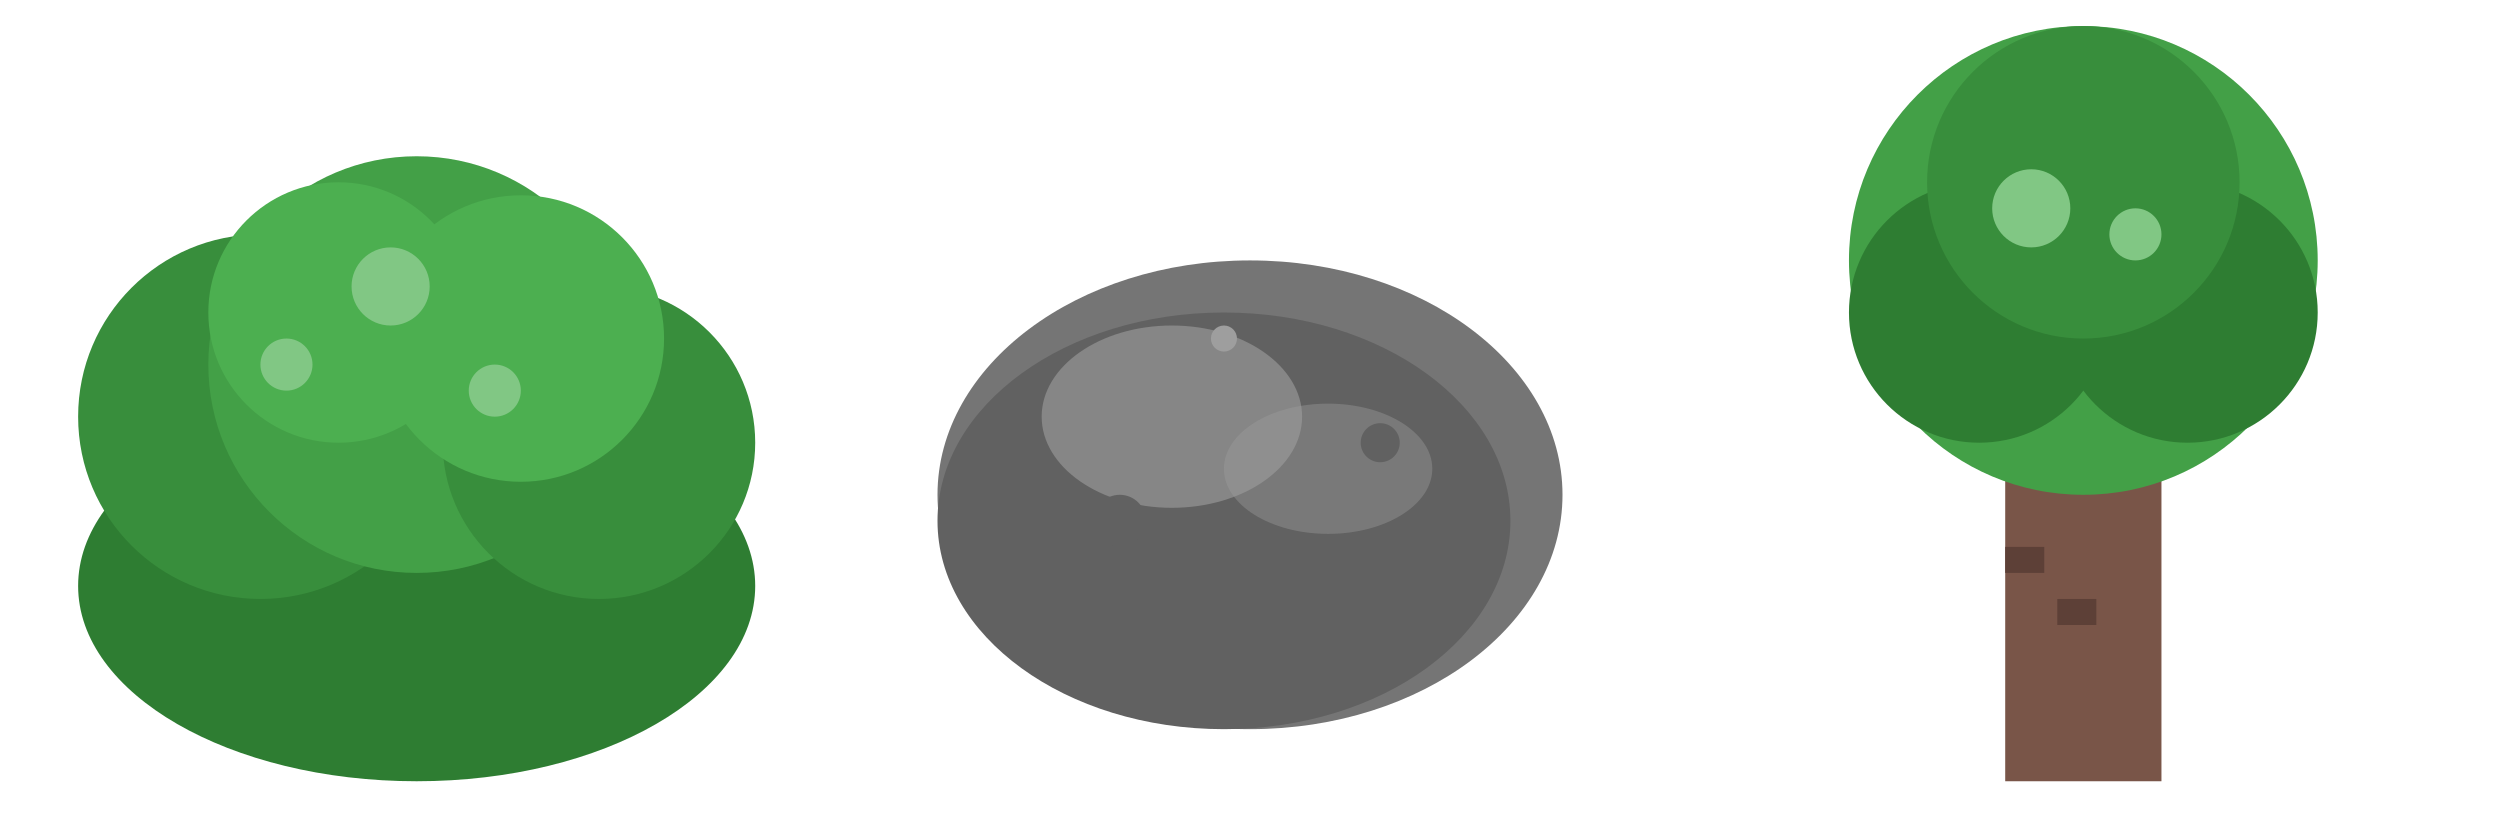
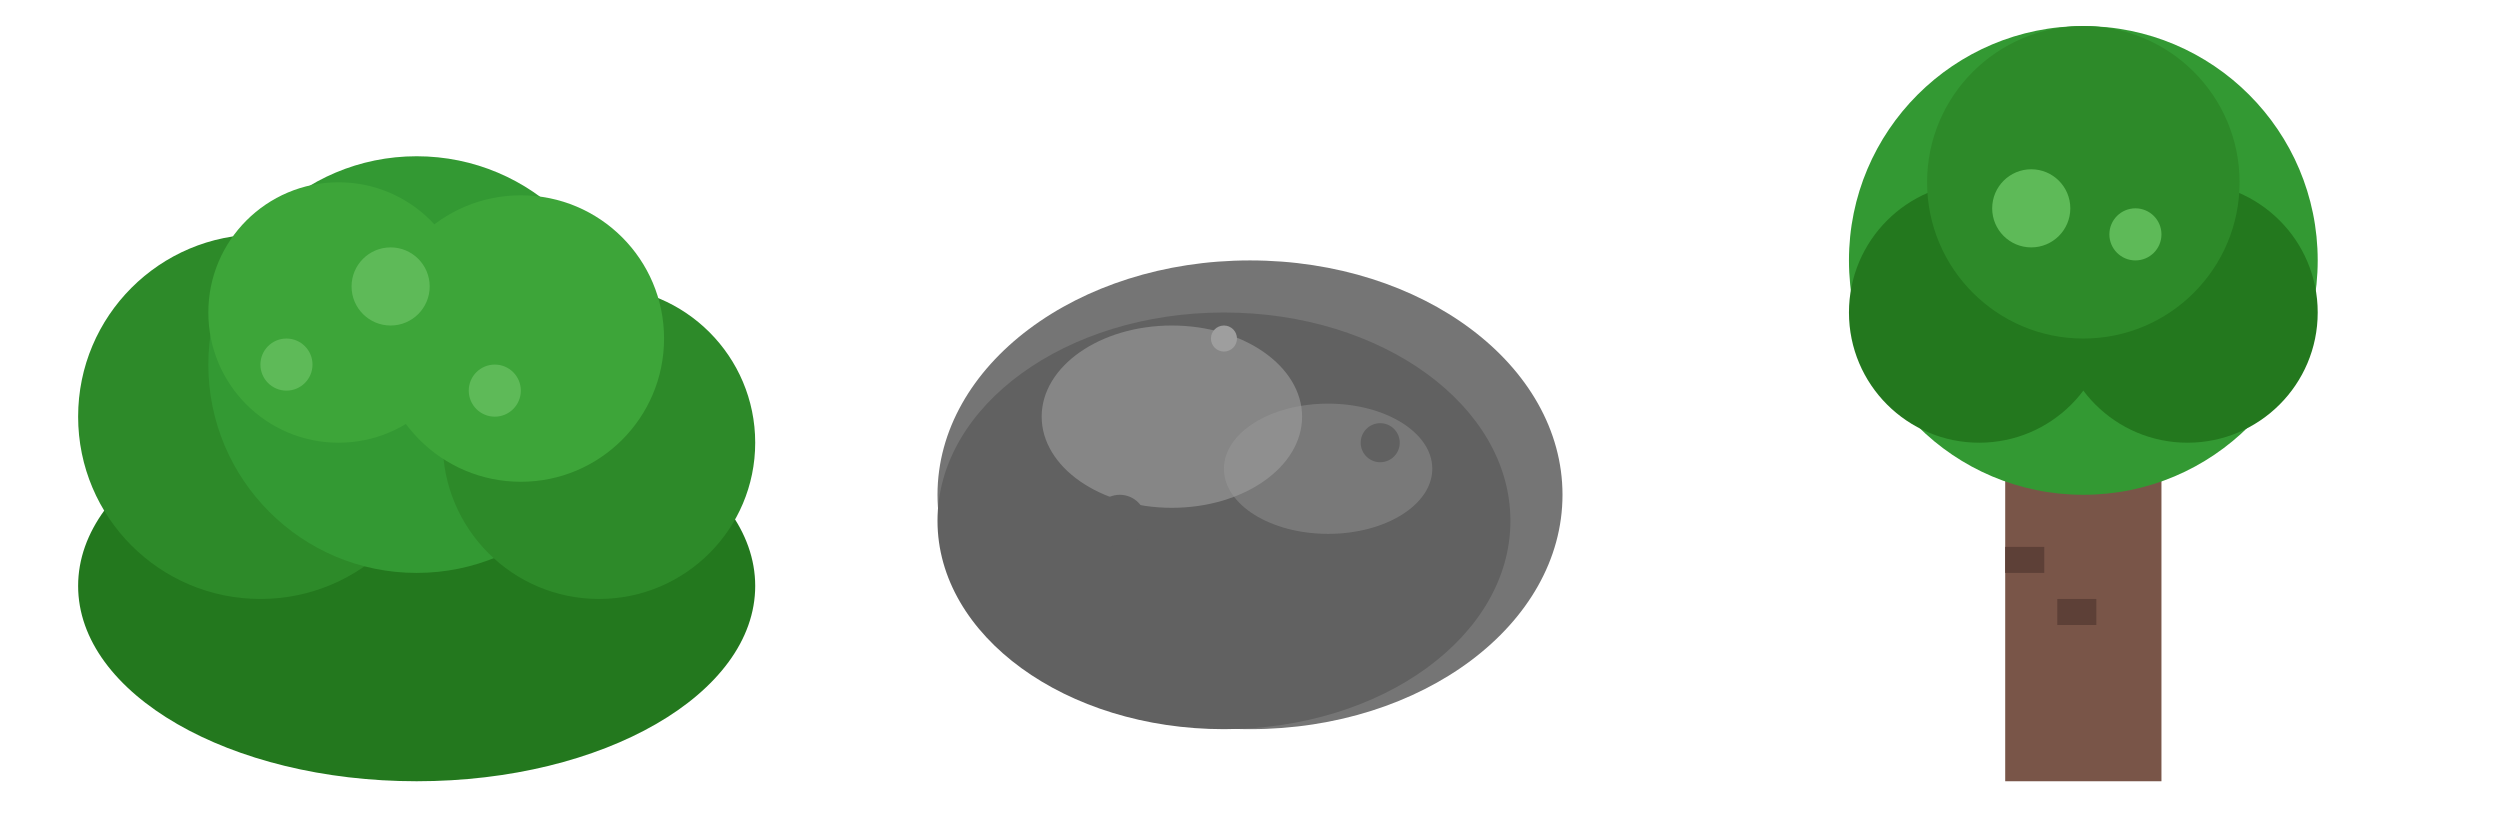
<svg xmlns="http://www.w3.org/2000/svg" width="192" height="64" viewBox="0 0 192 64">
  <g transform="translate(0, 0)">
-     <ellipse cx="32" cy="45" rx="26" ry="15" fill="#2e7d32" />
-     <circle cx="20" cy="32" r="14" fill="#388e3c" />
-     <circle cx="32" cy="28" r="16" fill="#43a047" />
-     <circle cx="46" cy="34" r="12" fill="#388e3c" />
-     <circle cx="26" cy="24" r="10" fill="#4caf50" />
-     <circle cx="40" cy="26" r="11" fill="#4caf50" />
-     <circle cx="30" cy="22" r="3" fill="#81c784" />
-     <circle cx="38" cy="30" r="2" fill="#81c784" />
-     <circle cx="22" cy="28" r="2" fill="#81c784" />
+     <ellipse cx="32" cy="45" rx="26" ry="15" fill="#23781e" />
+     <circle cx="20" cy="32" r="14" fill="#2d8a29" />
+     <circle cx="32" cy="28" r="16" fill="#339933" />
+     <circle cx="46" cy="34" r="12" fill="#2d8a29" />
+     <circle cx="26" cy="24" r="10" fill="#3da539" />
+     <circle cx="40" cy="26" r="11" fill="#3da539" />
+     <circle cx="30" cy="22" r="3" fill="#5eba58" />
+     <circle cx="38" cy="30" r="2" fill="#5eba58" />
+     <circle cx="22" cy="28" r="2" fill="#5eba58" />
  </g>
  <g transform="translate(64, 0)">
    <ellipse cx="32" cy="38" rx="24" ry="18" fill="#757575" />
    <ellipse cx="30" cy="40" rx="22" ry="16" fill="#616161" />
    <ellipse cx="26" cy="32" rx="10" ry="7" fill="#9e9e9e" fill-opacity="0.6" />
    <ellipse cx="38" cy="36" rx="8" ry="5" fill="#9e9e9e" fill-opacity="0.4" />
    <circle cx="22" cy="40" r="2" fill="#616161" />
    <circle cx="42" cy="34" r="1.5" fill="#616161" />
    <circle cx="30" cy="26" r="1" fill="#9e9e9e" />
  </g>
  <g transform="translate(128, 0)">
    <rect x="26" y="36" width="12" height="24" fill="#795548" />
-     <circle cx="32" cy="20" r="18" fill="#43a047" />
-     <circle cx="24" cy="24" r="10" fill="#2e7d32" />
-     <circle cx="40" cy="24" r="10" fill="#2e7d32" />
-     <circle cx="32" cy="14" r="12" fill="#388e3c" />
-     <circle cx="28" cy="16" r="3" fill="#81c784" />
-     <circle cx="36" cy="18" r="2" fill="#81c784" />
+     <circle cx="32" cy="20" r="18" fill="#339933" />
+     <circle cx="24" cy="24" r="10" fill="#23781e" />
+     <circle cx="40" cy="24" r="10" fill="#23781e" />
+     <circle cx="32" cy="14" r="12" fill="#2d8a29" />
+     <circle cx="28" cy="16" r="3" fill="#5eba58" />
+     <circle cx="36" cy="18" r="2" fill="#5eba58" />
    <rect x="26" y="42" width="3" height="2" fill="#5d4037" />
    <rect x="30" y="46" width="3" height="2" fill="#5d4037" />
  </g>
</svg>
